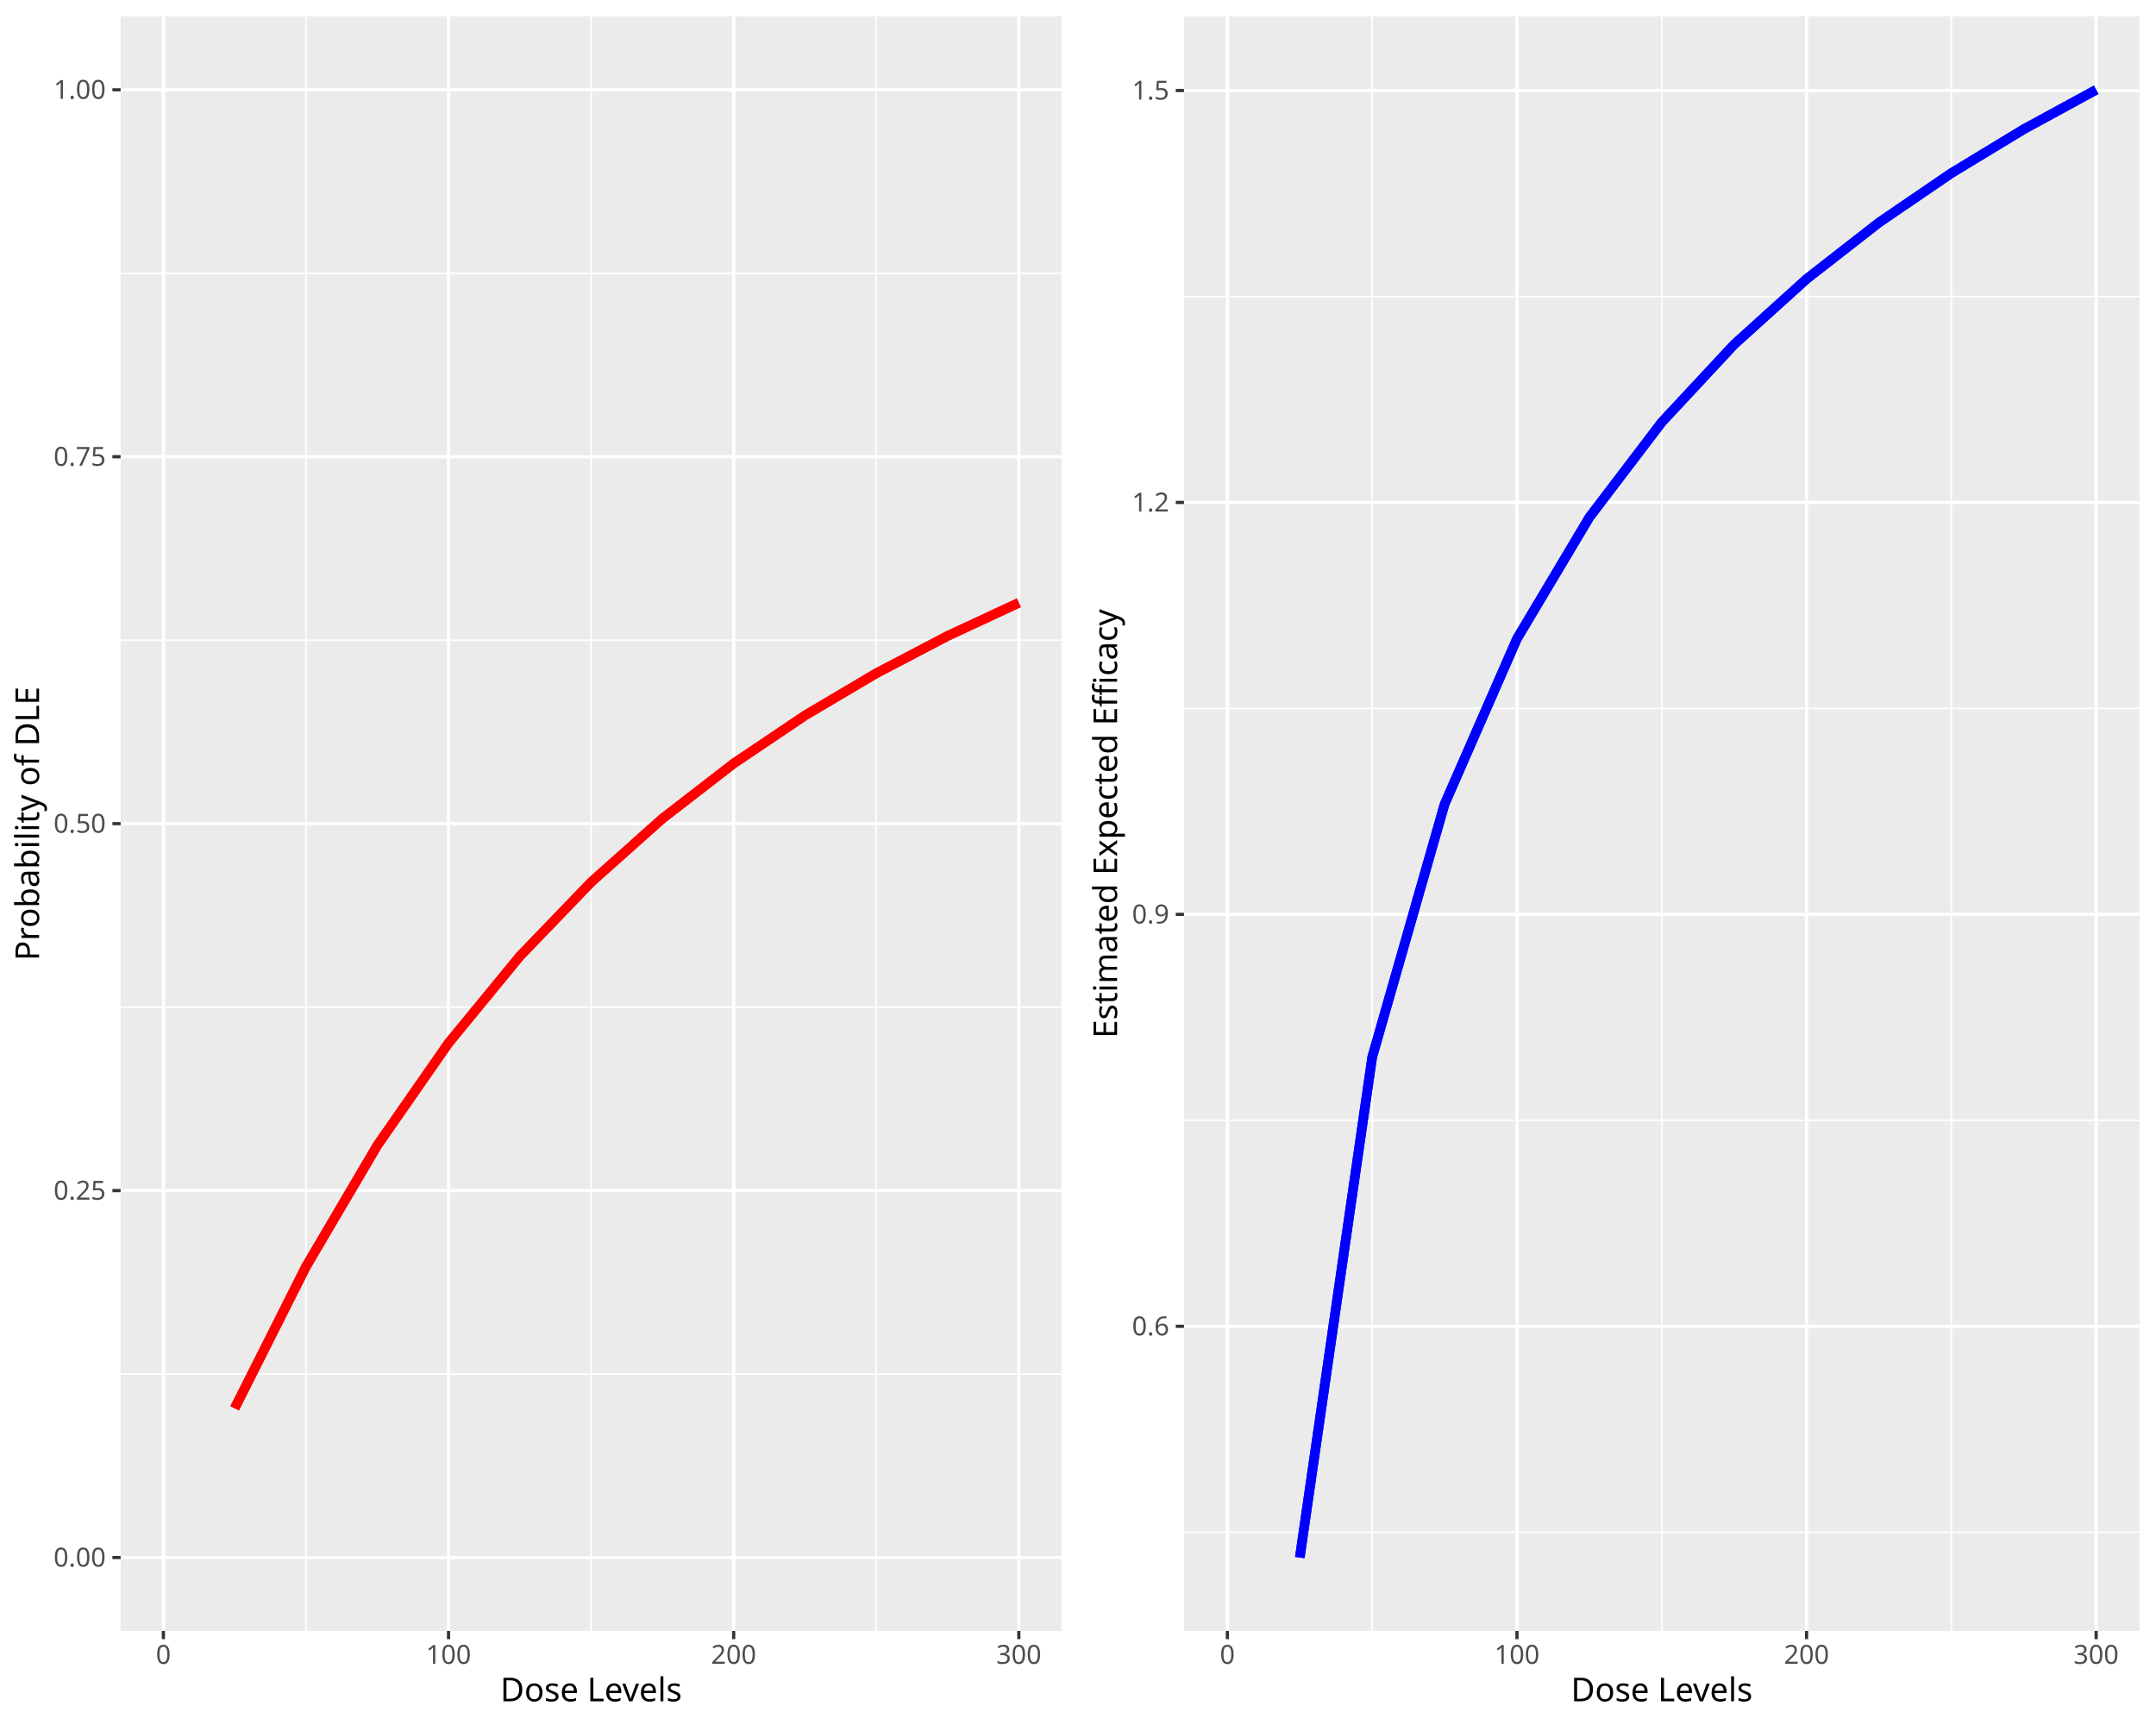
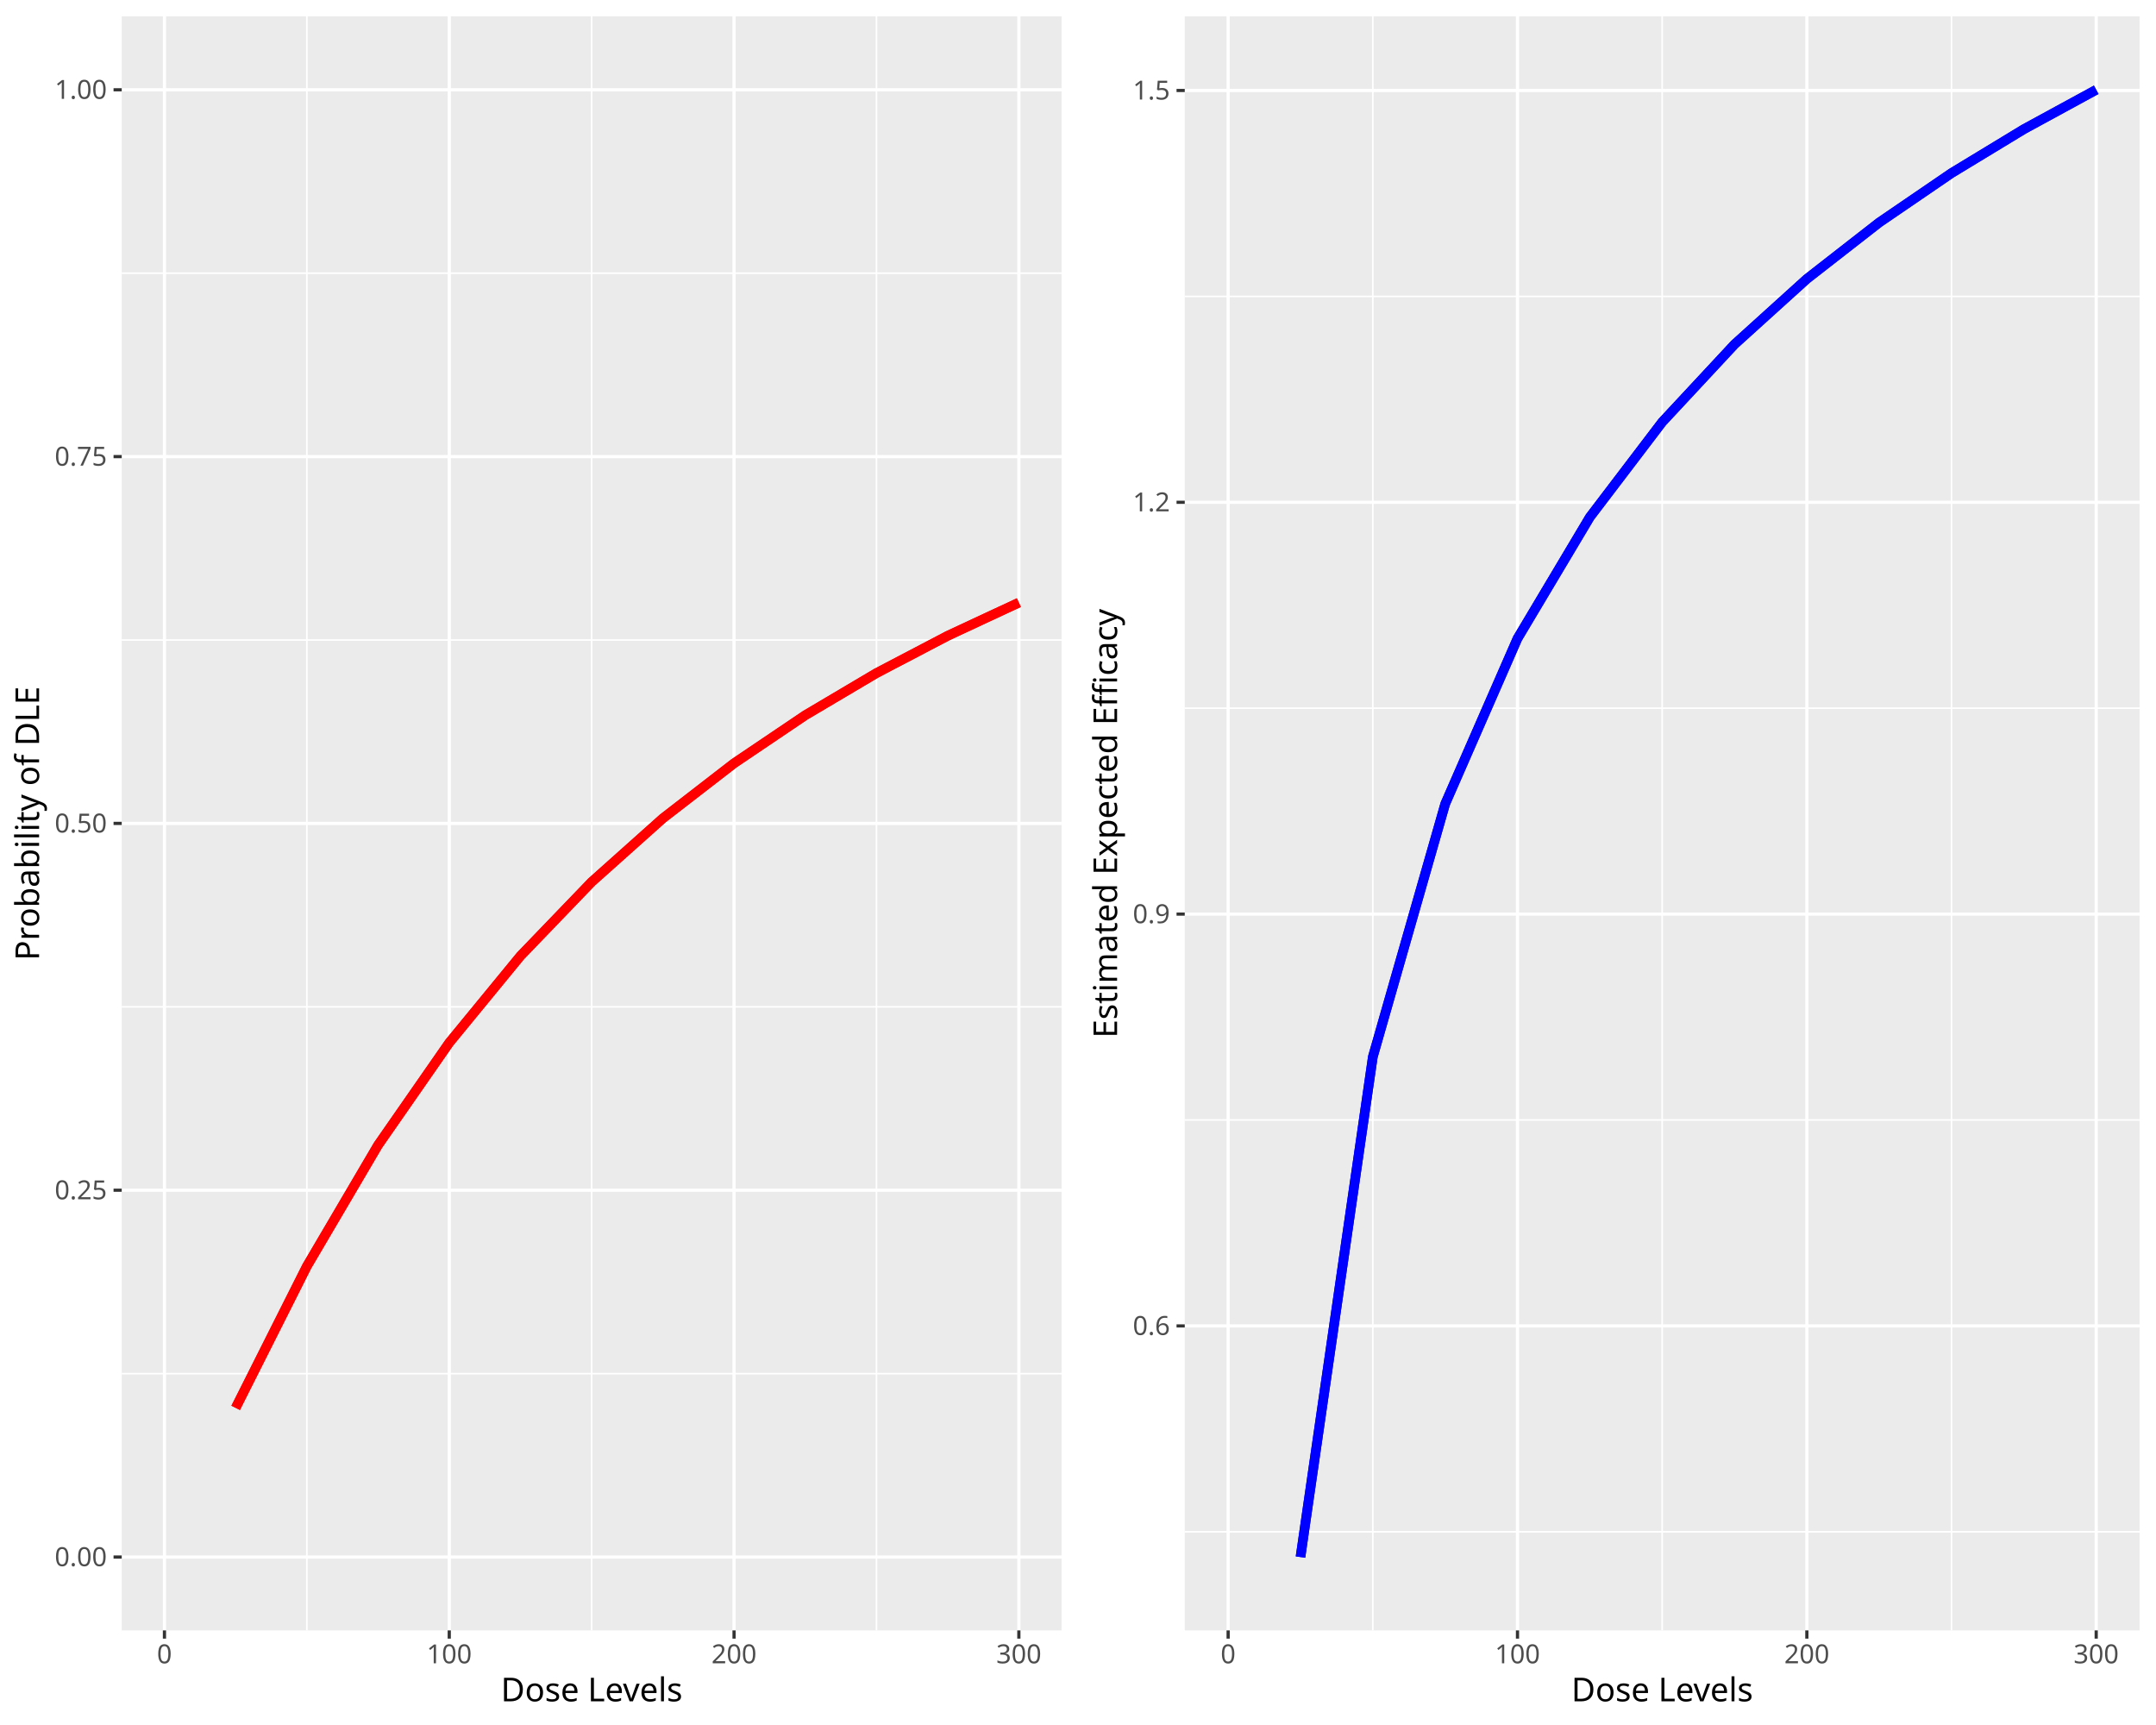
<svg xmlns="http://www.w3.org/2000/svg" class="svglite" data-engine-version="2.0" width="720.00pt" height="576.00pt" viewBox="0 0 720.00 576.00">
  <defs>
    <style type="text/css">
    .svglite line, .svglite polyline, .svglite polygon, .svglite path, .svglite rect, .svglite circle {
      fill: none;
      stroke: #000000;
      stroke-linecap: round;
      stroke-linejoin: round;
      stroke-miterlimit: 10.00;
    }
  </style>
  </defs>
  <rect width="100%" height="100%" style="stroke: none; fill: #FFFFFF;" />
  <defs>
    <clipPath id="cpMC4wMHw3MjAuMDB8MC4wMHw1NzYuMDA=">
      <rect x="0.00" y="0.00" width="720.00" height="576.00" />
    </clipPath>
  </defs>
  <g clip-path="url(#cpMC4wMHw3MjAuMDB8MC4wMHw1NzYuMDA=)">
</g>
  <defs>
    <clipPath id="cpMC4wMHwzNjAuMDB8MC4wMHw1NzYuMDA=">
-       <rect x="0.00" y="0.00" width="360.00" height="576.00" />
+       <rect x="0" y="0.00" width="360.00" height="576.00" />
    </clipPath>
  </defs>
  <g clip-path="url(#cpMC4wMHwzNjAuMDB8MC4wMHw1NzYuMDA=)">
-     <rect x="0.00" y="0.00" width="360.00" height="576.00" style="stroke-width: 1.07; stroke: #FFFFFF; fill: #FFFFFF;" />
+     <rect x="0" y="0.00" width="360.00" height="576.00" style="stroke-width: 1.07; stroke: #FFFFFF; fill: #FFFFFF;" />
  </g>
  <g clip-path="url(#cpMC4wMHw3MjAuMDB8MC4wMHw1NzYuMDA=)">
</g>
  <defs>
-     <clipPath id="cpNDAuMjh8MzU0LjUyfDUuNDh8NTQ0LjU5">
-       <rect x="40.28" y="5.48" width="314.24" height="539.11" />
+     <clipPath id="cpNDAuNjV8MzU0LjUyfDUuNDh8NTQ0LjQy">
+       <rect x="40.65" y="5.48" width="313.87" height="538.94" />
    </clipPath>
  </defs>
-   <g clip-path="url(#cpNDAuMjh8MzU0LjUyfDUuNDh8NTQ0LjU5)">
-     <rect x="40.28" y="5.48" width="314.24" height="539.11" style="stroke-width: 1.07; stroke: none; fill: #EBEBEB;" />
-     <polyline points="40.28,458.82 354.52,458.82 " style="stroke-width: 0.53; stroke: #FFFFFF; stroke-linecap: butt;" />
-     <polyline points="40.28,336.30 354.52,336.30 " style="stroke-width: 0.53; stroke: #FFFFFF; stroke-linecap: butt;" />
-     <polyline points="40.28,213.77 354.52,213.77 " style="stroke-width: 0.53; stroke: #FFFFFF; stroke-linecap: butt;" />
-     <polyline points="40.28,91.25 354.52,91.25 " style="stroke-width: 0.53; stroke: #FFFFFF; stroke-linecap: butt;" />
-     <polyline points="102.18,544.59 102.18,5.48 " style="stroke-width: 0.53; stroke: #FFFFFF; stroke-linecap: butt;" />
-     <polyline points="197.40,544.59 197.40,5.48 " style="stroke-width: 0.53; stroke: #FFFFFF; stroke-linecap: butt;" />
-     <polyline points="292.63,544.59 292.63,5.48 " style="stroke-width: 0.53; stroke: #FFFFFF; stroke-linecap: butt;" />
-     <polyline points="40.28,520.08 354.52,520.08 " style="stroke-width: 1.07; stroke: #FFFFFF; stroke-linecap: butt;" />
-     <polyline points="40.28,397.56 354.52,397.56 " style="stroke-width: 1.07; stroke: #FFFFFF; stroke-linecap: butt;" />
-     <polyline points="40.28,275.03 354.52,275.03 " style="stroke-width: 1.07; stroke: #FFFFFF; stroke-linecap: butt;" />
-     <polyline points="40.28,152.51 354.52,152.51 " style="stroke-width: 1.07; stroke: #FFFFFF; stroke-linecap: butt;" />
-     <polyline points="40.28,29.98 354.52,29.98 " style="stroke-width: 1.07; stroke: #FFFFFF; stroke-linecap: butt;" />
-     <polyline points="54.57,544.59 54.57,5.48 " style="stroke-width: 1.07; stroke: #FFFFFF; stroke-linecap: butt;" />
-     <polyline points="149.79,544.59 149.79,5.48 " style="stroke-width: 1.07; stroke: #FFFFFF; stroke-linecap: butt;" />
-     <polyline points="245.01,544.59 245.01,5.48 " style="stroke-width: 1.07; stroke: #FFFFFF; stroke-linecap: butt;" />
-     <polyline points="340.24,544.59 340.24,5.48 " style="stroke-width: 1.07; stroke: #FFFFFF; stroke-linecap: butt;" />
-     <polyline points="78.37,470.25 102.18,422.95 125.98,382.50 149.79,348.29 173.60,319.30 197.40,294.58 221.21,273.34 245.01,254.95 268.82,238.91 292.63,224.82 316.43,212.36 340.24,201.28 " style="stroke-width: 3.20; stroke: #FF0000; stroke-linecap: butt;" />
-     <polyline points="78.37,470.25 102.18,422.95 125.98,382.50 149.79,348.29 173.60,319.30 197.40,294.58 221.21,273.34 245.01,254.95 268.82,238.91 292.63,224.82 316.43,212.36 340.24,201.28 " style="stroke-width: 3.20; stroke: #FF0000; stroke-linecap: butt;" />
+   <g clip-path="url(#cpNDAuNjV8MzU0LjUyfDUuNDh8NTQ0LjQy)">
+     <rect x="40.65" y="5.48" width="313.87" height="538.94" style="stroke-width: 1.07; stroke: none; fill: #EBEBEB;" />
+     <polyline points="40.65,458.68 354.52,458.68 " style="stroke-width: 0.53; stroke: #FFFFFF; stroke-linecap: butt;" />
+     <polyline points="40.65,336.19 354.52,336.19 " style="stroke-width: 0.53; stroke: #FFFFFF; stroke-linecap: butt;" />
+     <polyline points="40.65,213.71 354.52,213.71 " style="stroke-width: 0.53; stroke: #FFFFFF; stroke-linecap: butt;" />
+     <polyline points="40.65,91.22 354.52,91.22 " style="stroke-width: 0.53; stroke: #FFFFFF; stroke-linecap: butt;" />
+     <polyline points="102.48,544.42 102.48,5.48 " style="stroke-width: 0.53; stroke: #FFFFFF; stroke-linecap: butt;" />
+     <polyline points="197.59,544.42 197.59,5.48 " style="stroke-width: 0.53; stroke: #FFFFFF; stroke-linecap: butt;" />
+     <polyline points="292.70,544.42 292.70,5.48 " style="stroke-width: 0.53; stroke: #FFFFFF; stroke-linecap: butt;" />
+     <polyline points="40.65,519.92 354.52,519.92 " style="stroke-width: 1.07; stroke: #FFFFFF; stroke-linecap: butt;" />
+     <polyline points="40.65,397.43 354.52,397.43 " style="stroke-width: 1.07; stroke: #FFFFFF; stroke-linecap: butt;" />
+     <polyline points="40.65,274.95 354.52,274.95 " style="stroke-width: 1.07; stroke: #FFFFFF; stroke-linecap: butt;" />
+     <polyline points="40.65,152.46 354.52,152.46 " style="stroke-width: 1.07; stroke: #FFFFFF; stroke-linecap: butt;" />
+     <polyline points="40.65,29.98 354.52,29.98 " style="stroke-width: 1.07; stroke: #FFFFFF; stroke-linecap: butt;" />
+     <polyline points="54.92,544.42 54.92,5.48 " style="stroke-width: 1.07; stroke: #FFFFFF; stroke-linecap: butt;" />
+     <polyline points="150.03,544.42 150.03,5.48 " style="stroke-width: 1.07; stroke: #FFFFFF; stroke-linecap: butt;" />
+     <polyline points="245.14,544.42 245.14,5.48 " style="stroke-width: 1.07; stroke: #FFFFFF; stroke-linecap: butt;" />
+     <polyline points="340.25,544.42 340.25,5.48 " style="stroke-width: 1.07; stroke: #FFFFFF; stroke-linecap: butt;" />
+     <polyline points="78.70,470.10 102.48,422.82 126.25,382.38 150.03,348.18 173.81,319.20 197.59,294.49 221.37,273.25 245.14,254.87 268.92,238.83 292.70,224.75 316.48,212.30 340.25,201.22 " style="stroke-width: 3.20; stroke: #FF0000; stroke-linecap: butt;" />
+     <polyline points="78.70,470.10 102.48,422.82 126.25,382.38 150.03,348.18 173.81,319.20 197.59,294.49 221.37,273.25 245.14,254.87 268.92,238.83 292.70,224.75 316.48,212.30 340.25,201.22 " style="stroke-width: 3.20; stroke: #FF0000; stroke-linecap: butt;" />
  </g>
  <g clip-path="url(#cpMC4wMHw3MjAuMDB8MC4wMHw1NzYuMDA=)">
-     <text x="35.35" y="523.11" text-anchor="end" style="font-size: 8.80px; fill: #4D4D4D; font-family: sans;" textLength="17.13px" lengthAdjust="spacingAndGlyphs">0.00</text>
-     <text x="35.35" y="400.59" text-anchor="end" style="font-size: 8.80px; fill: #4D4D4D; font-family: sans;" textLength="17.13px" lengthAdjust="spacingAndGlyphs">0.25</text>
-     <text x="35.35" y="278.06" text-anchor="end" style="font-size: 8.80px; fill: #4D4D4D; font-family: sans;" textLength="17.13px" lengthAdjust="spacingAndGlyphs">0.50</text>
-     <text x="35.35" y="155.54" text-anchor="end" style="font-size: 8.80px; fill: #4D4D4D; font-family: sans;" textLength="17.13px" lengthAdjust="spacingAndGlyphs">0.75</text>
-     <text x="35.35" y="33.01" text-anchor="end" style="font-size: 8.80px; fill: #4D4D4D; font-family: sans;" textLength="17.13px" lengthAdjust="spacingAndGlyphs">1.00</text>
-     <polyline points="37.54,520.08 40.28,520.08 " style="stroke-width: 1.07; stroke: #333333; stroke-linecap: butt;" />
-     <polyline points="37.54,397.56 40.28,397.56 " style="stroke-width: 1.07; stroke: #333333; stroke-linecap: butt;" />
-     <polyline points="37.54,275.03 40.28,275.03 " style="stroke-width: 1.07; stroke: #333333; stroke-linecap: butt;" />
-     <polyline points="37.54,152.51 40.28,152.51 " style="stroke-width: 1.07; stroke: #333333; stroke-linecap: butt;" />
-     <polyline points="37.54,29.98 40.28,29.98 " style="stroke-width: 1.07; stroke: #333333; stroke-linecap: butt;" />
-     <polyline points="54.57,547.33 54.57,544.59 " style="stroke-width: 1.07; stroke: #333333; stroke-linecap: butt;" />
-     <polyline points="149.79,547.33 149.79,544.59 " style="stroke-width: 1.07; stroke: #333333; stroke-linecap: butt;" />
-     <polyline points="245.01,547.33 245.01,544.59 " style="stroke-width: 1.07; stroke: #333333; stroke-linecap: butt;" />
-     <polyline points="340.24,547.33 340.24,544.59 " style="stroke-width: 1.07; stroke: #333333; stroke-linecap: butt;" />
-     <text x="54.57" y="555.57" text-anchor="middle" style="font-size: 8.80px; fill: #4D4D4D; font-family: sans;" textLength="4.89px" lengthAdjust="spacingAndGlyphs">0</text>
-     <text x="149.79" y="555.57" text-anchor="middle" style="font-size: 8.80px; fill: #4D4D4D; font-family: sans;" textLength="14.68px" lengthAdjust="spacingAndGlyphs">100</text>
-     <text x="245.01" y="555.57" text-anchor="middle" style="font-size: 8.80px; fill: #4D4D4D; font-family: sans;" textLength="14.68px" lengthAdjust="spacingAndGlyphs">200</text>
-     <text x="340.24" y="555.57" text-anchor="middle" style="font-size: 8.80px; fill: #4D4D4D; font-family: sans;" textLength="14.68px" lengthAdjust="spacingAndGlyphs">300</text>
-     <text x="197.40" y="568.09" text-anchor="middle" style="font-size: 11.00px; font-family: sans;" textLength="60.55px" lengthAdjust="spacingAndGlyphs">Dose Levels</text>
-     <text transform="translate(13.05,275.03) rotate(-90)" text-anchor="middle" style="font-size: 11.00px; font-family: sans;" textLength="88.05px" lengthAdjust="spacingAndGlyphs">Probability of DLE</text>
+     <text x="35.72" y="522.95" text-anchor="end" style="font-size: 8.80px; fill: #4D4D4D; font-family: sans;" textLength="17.13px" lengthAdjust="spacingAndGlyphs">0.00</text>
+     <text x="35.72" y="400.46" text-anchor="end" style="font-size: 8.80px; fill: #4D4D4D; font-family: sans;" textLength="17.13px" lengthAdjust="spacingAndGlyphs">0.25</text>
+     <text x="35.72" y="277.98" text-anchor="end" style="font-size: 8.80px; fill: #4D4D4D; font-family: sans;" textLength="17.13px" lengthAdjust="spacingAndGlyphs">0.50</text>
+     <text x="35.72" y="155.49" text-anchor="end" style="font-size: 8.80px; fill: #4D4D4D; font-family: sans;" textLength="17.13px" lengthAdjust="spacingAndGlyphs">0.75</text>
+     <text x="35.72" y="33.00" text-anchor="end" style="font-size: 8.80px; fill: #4D4D4D; font-family: sans;" textLength="17.13px" lengthAdjust="spacingAndGlyphs">1.00</text>
+     <polyline points="37.92,519.92 40.65,519.92 " style="stroke-width: 1.07; stroke: #333333; stroke-linecap: butt;" />
+     <polyline points="37.92,397.43 40.65,397.43 " style="stroke-width: 1.07; stroke: #333333; stroke-linecap: butt;" />
+     <polyline points="37.92,274.95 40.65,274.95 " style="stroke-width: 1.07; stroke: #333333; stroke-linecap: butt;" />
+     <polyline points="37.92,152.46 40.65,152.46 " style="stroke-width: 1.07; stroke: #333333; stroke-linecap: butt;" />
+     <polyline points="37.92,29.98 40.65,29.98 " style="stroke-width: 1.07; stroke: #333333; stroke-linecap: butt;" />
+     <polyline points="54.92,547.16 54.92,544.42 " style="stroke-width: 1.07; stroke: #333333; stroke-linecap: butt;" />
+     <polyline points="150.03,547.16 150.03,544.42 " style="stroke-width: 1.07; stroke: #333333; stroke-linecap: butt;" />
+     <polyline points="245.14,547.16 245.14,544.42 " style="stroke-width: 1.07; stroke: #333333; stroke-linecap: butt;" />
+     <polyline points="340.25,547.16 340.25,544.42 " style="stroke-width: 1.07; stroke: #333333; stroke-linecap: butt;" />
+     <text x="54.92" y="555.40" text-anchor="middle" style="font-size: 8.80px; fill: #4D4D4D; font-family: sans;" textLength="4.89px" lengthAdjust="spacingAndGlyphs">0</text>
+     <text x="150.03" y="555.40" text-anchor="middle" style="font-size: 8.80px; fill: #4D4D4D; font-family: sans;" textLength="14.68px" lengthAdjust="spacingAndGlyphs">100</text>
+     <text x="245.14" y="555.40" text-anchor="middle" style="font-size: 8.80px; fill: #4D4D4D; font-family: sans;" textLength="14.68px" lengthAdjust="spacingAndGlyphs">200</text>
+     <text x="340.25" y="555.40" text-anchor="middle" style="font-size: 8.80px; fill: #4D4D4D; font-family: sans;" textLength="14.68px" lengthAdjust="spacingAndGlyphs">300</text>
+     <text x="197.59" y="568.10" text-anchor="middle" style="font-size: 11.00px; font-family: sans;" textLength="60.55px" lengthAdjust="spacingAndGlyphs">Dose Levels</text>
+     <text transform="translate(13.05,274.95) rotate(-90)" text-anchor="middle" style="font-size: 11.00px; font-family: sans;" textLength="88.05px" lengthAdjust="spacingAndGlyphs">Probability of DLE</text>
  </g>
  <defs>
    <clipPath id="cpMzYwLjAwfDcyMC4wMHwwLjAwfDU3Ni4wMA==">
      <rect x="360.00" y="0.00" width="360.00" height="576.00" />
    </clipPath>
  </defs>
  <g clip-path="url(#cpMzYwLjAwfDcyMC4wMHwwLjAwfDU3Ni4wMA==)">
    <rect x="360.00" y="0.00" width="360.00" height="576.00" style="stroke-width: 1.07; stroke: #FFFFFF; fill: #FFFFFF;" />
  </g>
  <g clip-path="url(#cpMC4wMHw3MjAuMDB8MC4wMHw1NzYuMDA=)">
</g>
  <defs>
-     <clipPath id="cpMzk1LjM5fDcxNC41Mnw1LjQ4fDU0NC41OQ==">
-       <rect x="395.39" y="5.48" width="319.13" height="539.11" />
+     <clipPath id="cpMzk1LjY1fDcxNC41Mnw1LjQ4fDU0NC40Mg==">
+       <rect x="395.65" y="5.48" width="318.87" height="538.94" />
    </clipPath>
  </defs>
-   <g clip-path="url(#cpMzk1LjM5fDcxNC41Mnw1LjQ4fDU0NC41OQ==)">
-     <rect x="395.39" y="5.48" width="319.13" height="539.11" style="stroke-width: 1.07; stroke: none; fill: #EBEBEB;" />
-     <polyline points="395.39,511.65 714.52,511.65 " style="stroke-width: 0.53; stroke: #FFFFFF; stroke-linecap: butt;" />
-     <polyline points="395.39,374.10 714.52,374.10 " style="stroke-width: 0.53; stroke: #FFFFFF; stroke-linecap: butt;" />
-     <polyline points="395.39,236.55 714.52,236.55 " style="stroke-width: 0.53; stroke: #FFFFFF; stroke-linecap: butt;" />
-     <polyline points="395.39,99.00 714.52,99.00 " style="stroke-width: 0.53; stroke: #FFFFFF; stroke-linecap: butt;" />
-     <polyline points="458.25,544.59 458.25,5.48 " style="stroke-width: 0.53; stroke: #FFFFFF; stroke-linecap: butt;" />
-     <polyline points="554.95,544.59 554.95,5.48 " style="stroke-width: 0.53; stroke: #FFFFFF; stroke-linecap: butt;" />
-     <polyline points="651.66,544.59 651.66,5.48 " style="stroke-width: 0.53; stroke: #FFFFFF; stroke-linecap: butt;" />
-     <polyline points="395.39,442.87 714.52,442.87 " style="stroke-width: 1.07; stroke: #FFFFFF; stroke-linecap: butt;" />
-     <polyline points="395.39,305.32 714.52,305.32 " style="stroke-width: 1.07; stroke: #FFFFFF; stroke-linecap: butt;" />
-     <polyline points="395.39,167.77 714.52,167.77 " style="stroke-width: 1.07; stroke: #FFFFFF; stroke-linecap: butt;" />
-     <polyline points="395.39,30.22 714.52,30.22 " style="stroke-width: 1.07; stroke: #FFFFFF; stroke-linecap: butt;" />
-     <polyline points="409.89,544.59 409.89,5.48 " style="stroke-width: 1.07; stroke: #FFFFFF; stroke-linecap: butt;" />
-     <polyline points="506.60,544.59 506.60,5.48 " style="stroke-width: 1.07; stroke: #FFFFFF; stroke-linecap: butt;" />
-     <polyline points="603.31,544.59 603.31,5.48 " style="stroke-width: 1.07; stroke: #FFFFFF; stroke-linecap: butt;" />
-     <polyline points="700.01,544.59 700.01,5.48 " style="stroke-width: 1.07; stroke: #FFFFFF; stroke-linecap: butt;" />
-     <polyline points="434.07,520.08 458.25,353.01 482.42,268.53 506.60,213.27 530.78,172.73 554.95,140.98 579.13,115.02 603.31,93.16 627.48,74.32 651.66,57.81 675.84,43.15 700.01,29.98 " style="stroke-width: 3.20; stroke: #0000FF; stroke-linecap: butt;" />
-     <polyline points="434.07,520.08 458.25,353.01 482.42,268.53 506.60,213.27 530.78,172.73 554.95,140.98 579.13,115.02 603.31,93.16 627.48,74.32 651.66,57.81 675.84,43.15 700.01,29.98 " style="stroke-width: 3.20; stroke: #0000FF; stroke-linecap: butt;" />
+   <g clip-path="url(#cpMzk1LjY1fDcxNC41Mnw1LjQ4fDU0NC40Mg==)">
+     <rect x="395.65" y="5.48" width="318.87" height="538.94" style="stroke-width: 1.07; stroke: none; fill: #EBEBEB;" />
+     <polyline points="395.65,511.49 714.52,511.49 " style="stroke-width: 0.53; stroke: #FFFFFF; stroke-linecap: butt;" />
+     <polyline points="395.65,373.98 714.52,373.98 " style="stroke-width: 0.53; stroke: #FFFFFF; stroke-linecap: butt;" />
+     <polyline points="395.65,236.47 714.52,236.47 " style="stroke-width: 0.53; stroke: #FFFFFF; stroke-linecap: butt;" />
+     <polyline points="395.65,98.97 714.52,98.97 " style="stroke-width: 0.53; stroke: #FFFFFF; stroke-linecap: butt;" />
+     <polyline points="458.46,544.42 458.46,5.48 " style="stroke-width: 0.53; stroke: #FFFFFF; stroke-linecap: butt;" />
+     <polyline points="555.09,544.42 555.09,5.48 " style="stroke-width: 0.53; stroke: #FFFFFF; stroke-linecap: butt;" />
+     <polyline points="651.71,544.42 651.71,5.48 " style="stroke-width: 0.53; stroke: #FFFFFF; stroke-linecap: butt;" />
+     <polyline points="395.65,442.74 714.52,442.74 " style="stroke-width: 1.07; stroke: #FFFFFF; stroke-linecap: butt;" />
+     <polyline points="395.65,305.23 714.52,305.23 " style="stroke-width: 1.07; stroke: #FFFFFF; stroke-linecap: butt;" />
+     <polyline points="395.65,167.72 714.52,167.72 " style="stroke-width: 1.07; stroke: #FFFFFF; stroke-linecap: butt;" />
+     <polyline points="395.65,30.21 714.52,30.21 " style="stroke-width: 1.07; stroke: #FFFFFF; stroke-linecap: butt;" />
+     <polyline points="410.14,544.42 410.14,5.48 " style="stroke-width: 1.07; stroke: #FFFFFF; stroke-linecap: butt;" />
+     <polyline points="506.77,544.42 506.77,5.48 " style="stroke-width: 1.07; stroke: #FFFFFF; stroke-linecap: butt;" />
+     <polyline points="603.40,544.42 603.40,5.48 " style="stroke-width: 1.07; stroke: #FFFFFF; stroke-linecap: butt;" />
+     <polyline points="700.03,544.42 700.03,5.48 " style="stroke-width: 1.07; stroke: #FFFFFF; stroke-linecap: butt;" />
+     <polyline points="434.30,519.92 458.46,352.90 482.62,268.45 506.77,213.20 530.93,172.68 555.09,140.94 579.24,114.99 603.40,93.13 627.56,74.30 651.71,57.80 675.87,43.14 700.03,29.98 " style="stroke-width: 3.20; stroke: #0000FF; stroke-linecap: butt;" />
+     <polyline points="434.30,519.92 458.46,352.90 482.62,268.45 506.77,213.20 530.93,172.68 555.09,140.94 579.24,114.99 603.40,93.13 627.56,74.30 651.71,57.80 675.87,43.14 700.03,29.98 " style="stroke-width: 3.20; stroke: #0000FF; stroke-linecap: butt;" />
  </g>
  <g clip-path="url(#cpMC4wMHw3MjAuMDB8MC4wMHw1NzYuMDA=)">
-     <text x="390.46" y="445.90" text-anchor="end" style="font-size: 8.80px; fill: #4D4D4D; font-family: sans;" textLength="12.23px" lengthAdjust="spacingAndGlyphs">0.6</text>
-     <text x="390.46" y="308.35" text-anchor="end" style="font-size: 8.80px; fill: #4D4D4D; font-family: sans;" textLength="12.23px" lengthAdjust="spacingAndGlyphs">0.9</text>
-     <text x="390.46" y="170.80" text-anchor="end" style="font-size: 8.80px; fill: #4D4D4D; font-family: sans;" textLength="12.23px" lengthAdjust="spacingAndGlyphs">1.2</text>
-     <text x="390.46" y="33.25" text-anchor="end" style="font-size: 8.80px; fill: #4D4D4D; font-family: sans;" textLength="12.23px" lengthAdjust="spacingAndGlyphs">1.5</text>
-     <polyline points="392.65,442.87 395.39,442.87 " style="stroke-width: 1.07; stroke: #333333; stroke-linecap: butt;" />
-     <polyline points="392.65,305.32 395.39,305.32 " style="stroke-width: 1.07; stroke: #333333; stroke-linecap: butt;" />
-     <polyline points="392.65,167.77 395.39,167.77 " style="stroke-width: 1.07; stroke: #333333; stroke-linecap: butt;" />
-     <polyline points="392.65,30.22 395.39,30.22 " style="stroke-width: 1.07; stroke: #333333; stroke-linecap: butt;" />
-     <polyline points="409.89,547.33 409.89,544.59 " style="stroke-width: 1.07; stroke: #333333; stroke-linecap: butt;" />
-     <polyline points="506.60,547.33 506.60,544.59 " style="stroke-width: 1.07; stroke: #333333; stroke-linecap: butt;" />
-     <polyline points="603.31,547.33 603.31,544.59 " style="stroke-width: 1.07; stroke: #333333; stroke-linecap: butt;" />
-     <polyline points="700.01,547.33 700.01,544.59 " style="stroke-width: 1.07; stroke: #333333; stroke-linecap: butt;" />
-     <text x="409.89" y="555.57" text-anchor="middle" style="font-size: 8.80px; fill: #4D4D4D; font-family: sans;" textLength="4.89px" lengthAdjust="spacingAndGlyphs">0</text>
-     <text x="506.60" y="555.57" text-anchor="middle" style="font-size: 8.80px; fill: #4D4D4D; font-family: sans;" textLength="14.68px" lengthAdjust="spacingAndGlyphs">100</text>
-     <text x="603.31" y="555.57" text-anchor="middle" style="font-size: 8.80px; fill: #4D4D4D; font-family: sans;" textLength="14.68px" lengthAdjust="spacingAndGlyphs">200</text>
-     <text x="700.01" y="555.57" text-anchor="middle" style="font-size: 8.80px; fill: #4D4D4D; font-family: sans;" textLength="14.68px" lengthAdjust="spacingAndGlyphs">300</text>
-     <text x="554.95" y="568.09" text-anchor="middle" style="font-size: 11.00px; font-family: sans;" textLength="60.55px" lengthAdjust="spacingAndGlyphs">Dose Levels</text>
-     <text transform="translate(373.05,275.03) rotate(-90)" text-anchor="middle" style="font-size: 11.00px; font-family: sans;" textLength="139.43px" lengthAdjust="spacingAndGlyphs">Estimated Expected Efficacy</text>
+     <text x="390.72" y="445.76" text-anchor="end" style="font-size: 8.80px; fill: #4D4D4D; font-family: sans;" textLength="12.23px" lengthAdjust="spacingAndGlyphs">0.6</text>
+     <text x="390.72" y="308.26" text-anchor="end" style="font-size: 8.80px; fill: #4D4D4D; font-family: sans;" textLength="12.23px" lengthAdjust="spacingAndGlyphs">0.9</text>
+     <text x="390.72" y="170.75" text-anchor="end" style="font-size: 8.80px; fill: #4D4D4D; font-family: sans;" textLength="12.23px" lengthAdjust="spacingAndGlyphs">1.2</text>
+     <text x="390.72" y="33.24" text-anchor="end" style="font-size: 8.80px; fill: #4D4D4D; font-family: sans;" textLength="12.23px" lengthAdjust="spacingAndGlyphs">1.5</text>
+     <polyline points="392.91,442.74 395.65,442.74 " style="stroke-width: 1.07; stroke: #333333; stroke-linecap: butt;" />
+     <polyline points="392.91,305.23 395.65,305.23 " style="stroke-width: 1.07; stroke: #333333; stroke-linecap: butt;" />
+     <polyline points="392.91,167.72 395.65,167.72 " style="stroke-width: 1.07; stroke: #333333; stroke-linecap: butt;" />
+     <polyline points="392.91,30.21 395.65,30.21 " style="stroke-width: 1.07; stroke: #333333; stroke-linecap: butt;" />
+     <polyline points="410.14,547.16 410.14,544.42 " style="stroke-width: 1.07; stroke: #333333; stroke-linecap: butt;" />
+     <polyline points="506.77,547.16 506.77,544.42 " style="stroke-width: 1.07; stroke: #333333; stroke-linecap: butt;" />
+     <polyline points="603.40,547.16 603.40,544.42 " style="stroke-width: 1.07; stroke: #333333; stroke-linecap: butt;" />
+     <polyline points="700.03,547.16 700.03,544.42 " style="stroke-width: 1.07; stroke: #333333; stroke-linecap: butt;" />
+     <text x="410.14" y="555.40" text-anchor="middle" style="font-size: 8.80px; fill: #4D4D4D; font-family: sans;" textLength="4.89px" lengthAdjust="spacingAndGlyphs">0</text>
+     <text x="506.77" y="555.40" text-anchor="middle" style="font-size: 8.80px; fill: #4D4D4D; font-family: sans;" textLength="14.68px" lengthAdjust="spacingAndGlyphs">100</text>
+     <text x="603.40" y="555.40" text-anchor="middle" style="font-size: 8.80px; fill: #4D4D4D; font-family: sans;" textLength="14.68px" lengthAdjust="spacingAndGlyphs">200</text>
+     <text x="700.03" y="555.40" text-anchor="middle" style="font-size: 8.80px; fill: #4D4D4D; font-family: sans;" textLength="14.68px" lengthAdjust="spacingAndGlyphs">300</text>
+     <text x="555.09" y="568.10" text-anchor="middle" style="font-size: 11.00px; font-family: sans;" textLength="60.55px" lengthAdjust="spacingAndGlyphs">Dose Levels</text>
+     <text transform="translate(373.05,274.95) rotate(-90)" text-anchor="middle" style="font-size: 11.00px; font-family: sans;" textLength="139.43px" lengthAdjust="spacingAndGlyphs">Estimated Expected Efficacy</text>
  </g>
</svg>
